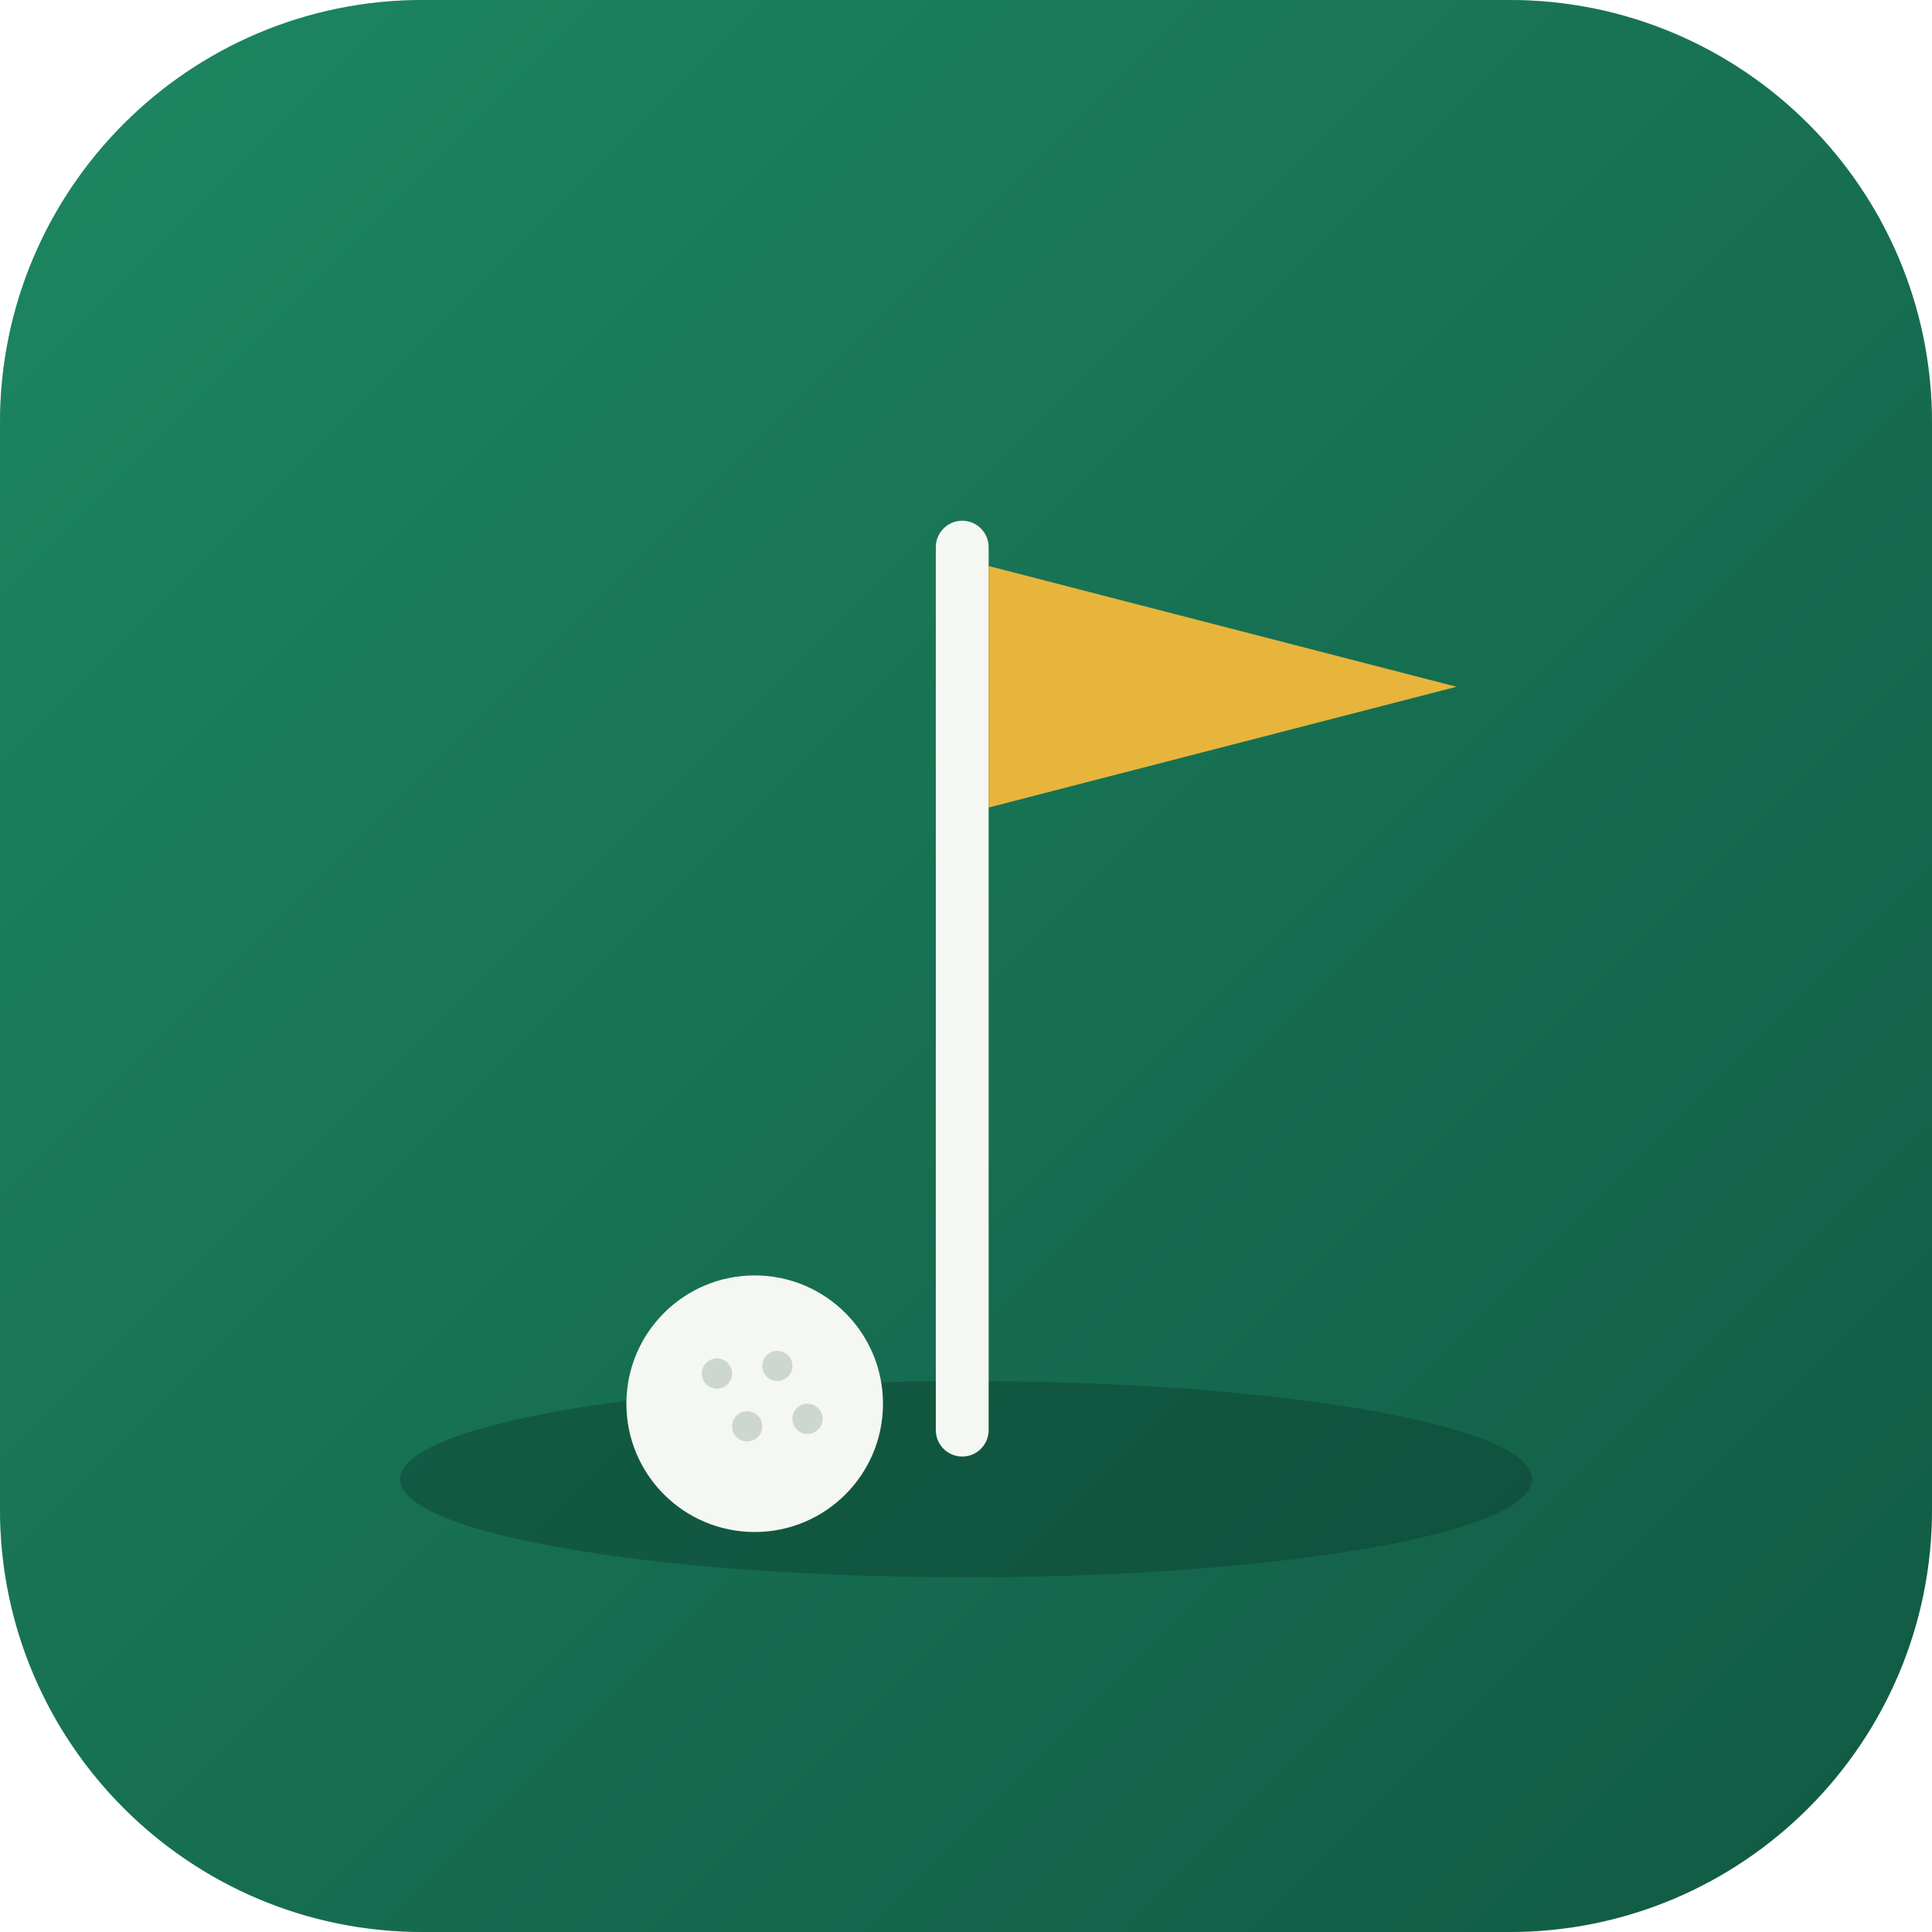
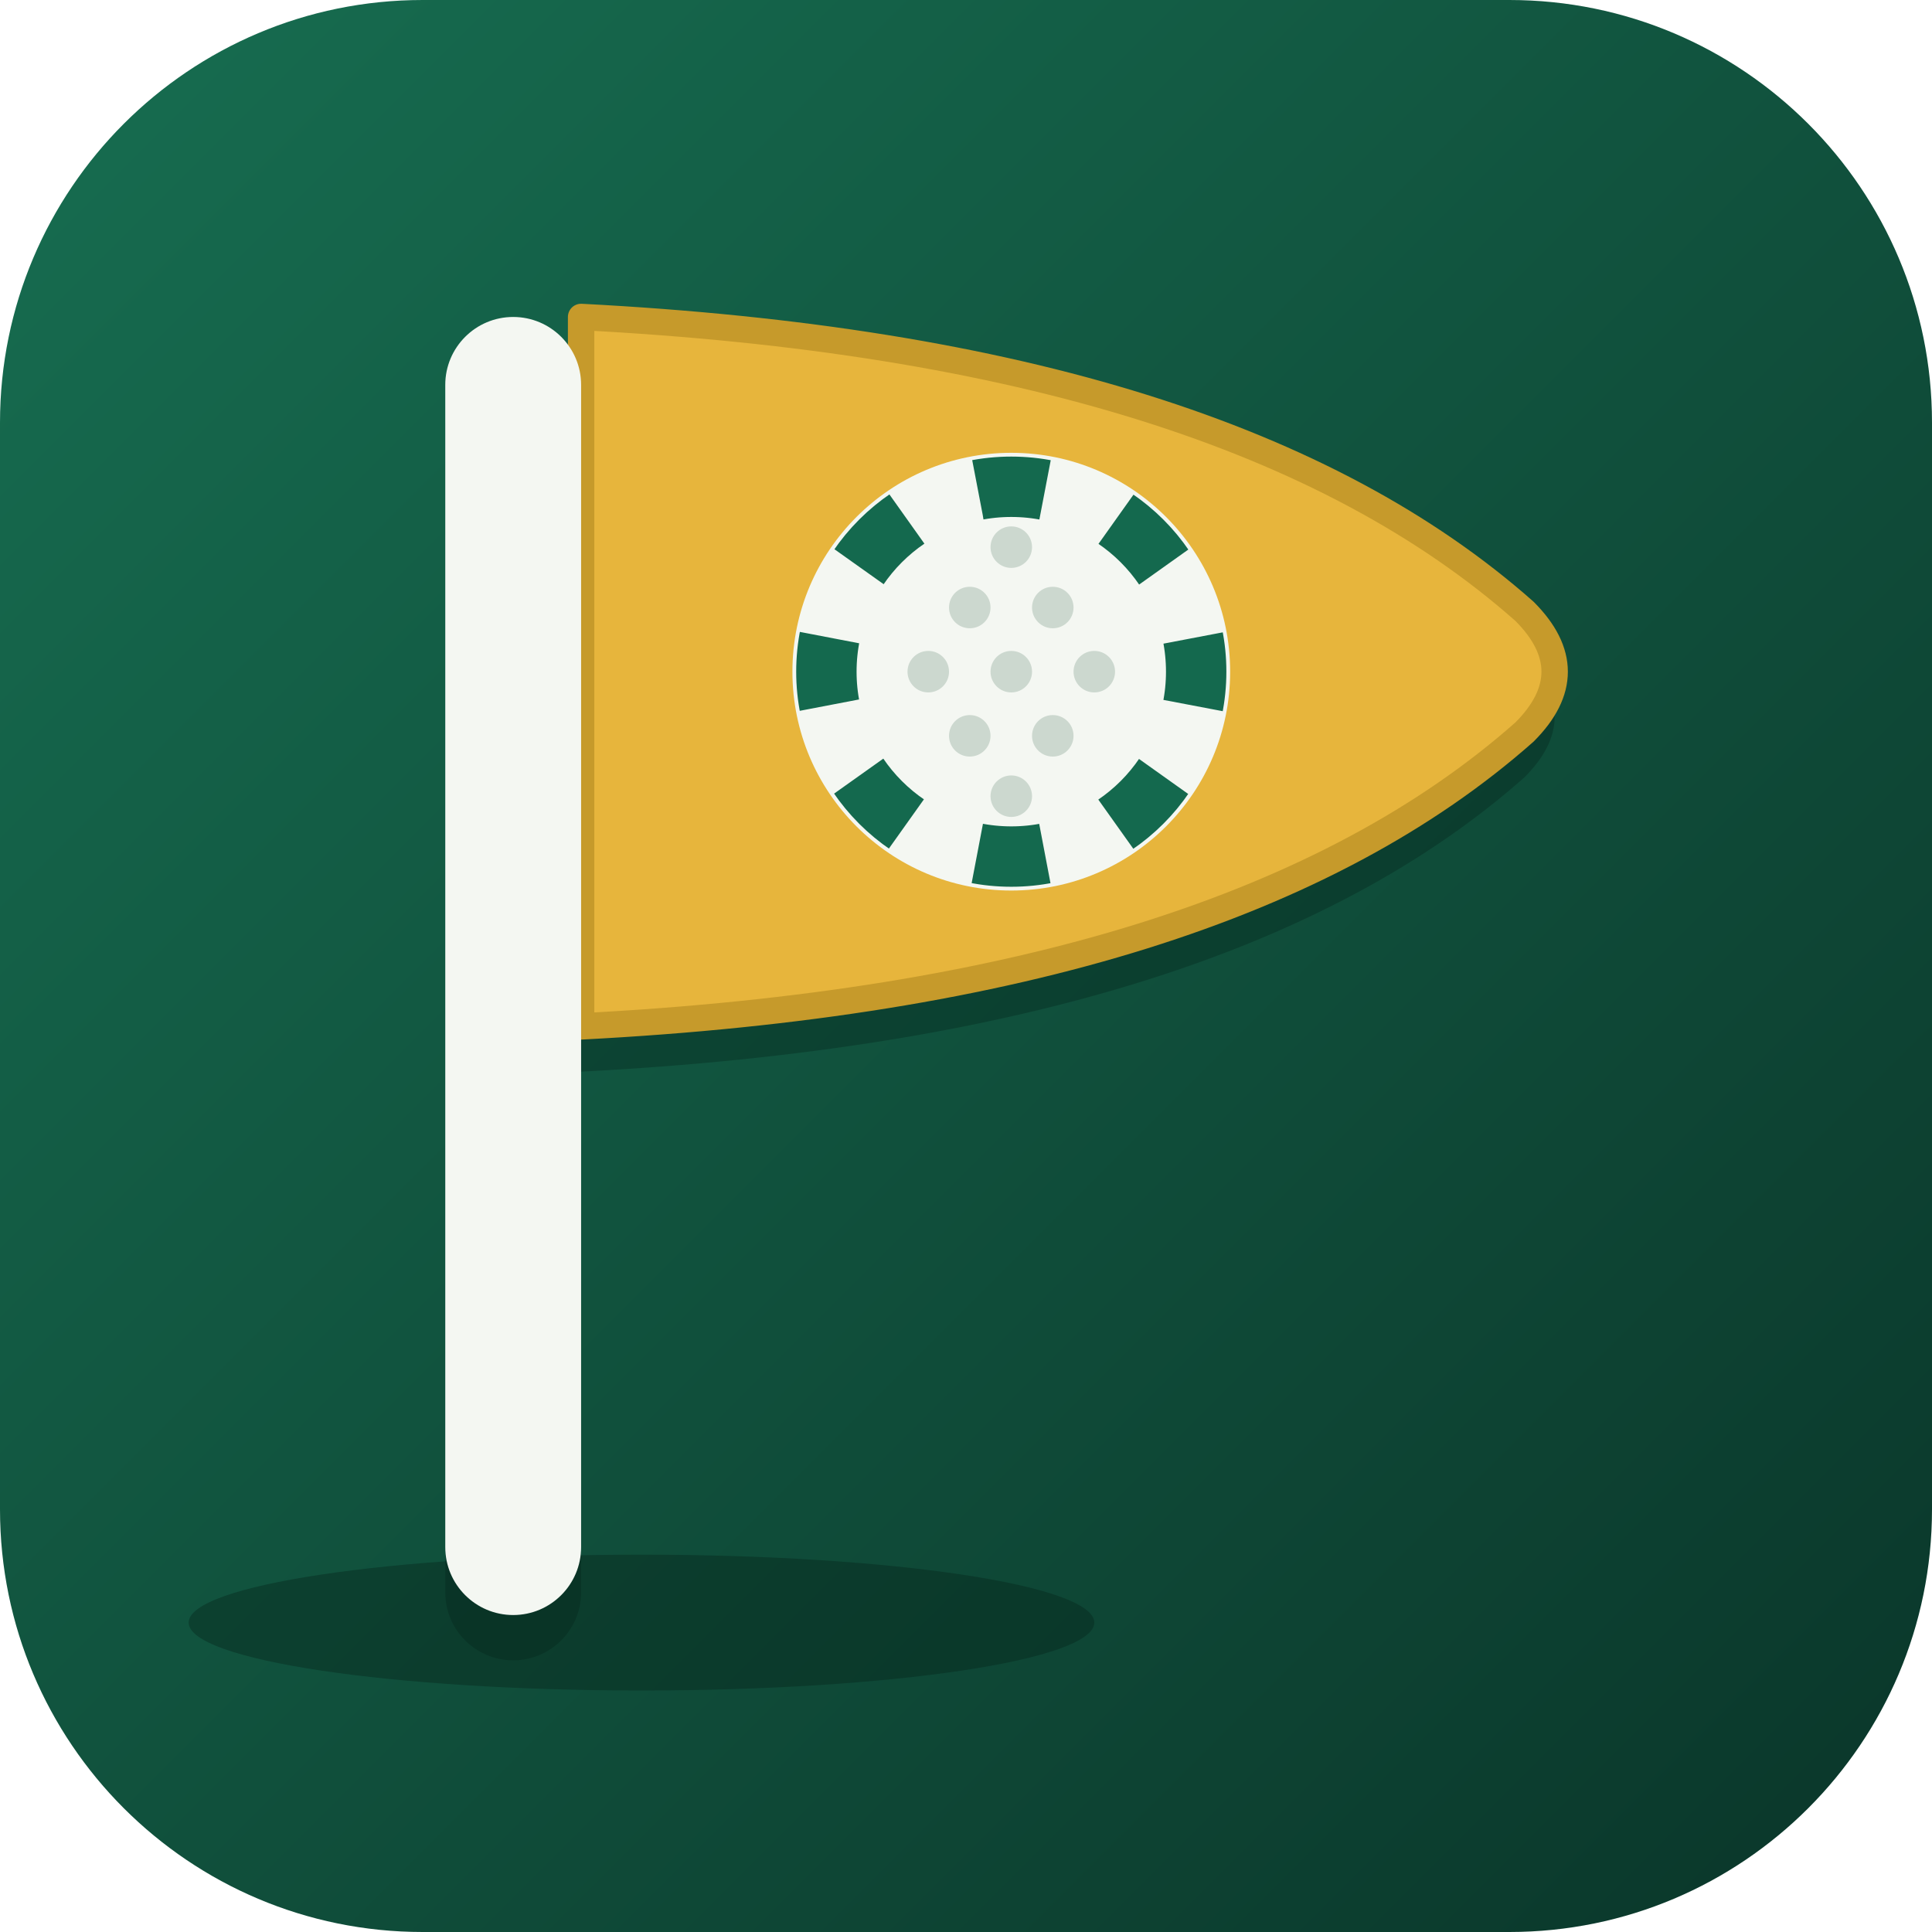
<svg xmlns="http://www.w3.org/2000/svg" viewBox="0 0 512 512" width="512" height="512">
-   <rect width="512" height="512" rx="112" fill="#14694e" />
-   <rect width="512" height="512" rx="112" fill="url(#g)" opacity="0.35" />
  <defs>
-     <linearGradient id="g" x1="0" y1="0" x2="1" y2="1">
-       <stop offset="0" stop-color="#2fbf86" />
-       <stop offset="1" stop-color="#0b3d2e" />
+     <linearGradient id="felt" x1="0" y1="0" x2="1" y2="1">
+       <stop offset="0" stop-color="#176e51" />
+       <stop offset="1" stop-color="#0a3529" />
    </linearGradient>
  </defs>
-   <ellipse cx="256" cy="392" rx="150" ry="26" fill="#0b3d2e" opacity="0.45" />
-   <rect x="248" y="138" width="14" height="248" rx="7" fill="#f4f7f2" />
-   <path d="M262 150 L386 182 L262 214 Z" fill="#e7b53c" />
-   <circle cx="200" cy="372" r="34" fill="#f4f7f2" />
-   <circle cx="190" cy="364" r="4" fill="#cdd6cf" />
-   <circle cx="206" cy="362" r="4" fill="#cdd6cf" />
-   <circle cx="198" cy="378" r="4" fill="#cdd6cf" />
-   <circle cx="214" cy="376" r="4" fill="#cdd6cf" />
+   <rect width="512" height="512" rx="112" fill="url(#felt)" />
+   <ellipse cx="170" cy="430" rx="120" ry="18" fill="#04231a" opacity="0.4" />
+   <g fill="#04231a" opacity="0.35" transform="translate(0 12)">
+     <rect x="118" y="84" width="36" height="344" rx="18" />
+     <path d="M154 84 C270 90 352 116 404 162 Q420 178 404 194 C352 240 270 266 154 272 Z" />
+   </g>
+   <path d="M154 84 C270 90 352 116 404 162 Q420 178 404 194 C352 240 270 266 154 272 Z" fill="#e7b53c" />
+   <path d="M154 84 C270 90 352 116 404 162 Q420 178 404 194 C352 240 270 266 154 272 Z" fill="none" stroke="#c69a2b" stroke-width="7" stroke-linejoin="round" />
+   <rect x="118" y="84" width="36" height="344" rx="18" fill="#f4f7f2" />
+   <circle cx="268" cy="178" r="58" fill="#f4f7f2" />
+   <circle cx="268" cy="178" r="49" fill="none" stroke="#14694e" stroke-width="16" stroke-dasharray="18 20.5" stroke-dashoffset="9" transform="rotate(-90 268 178)" />
+   <g fill="#ccd8cf">
+     <circle cx="268" cy="145" r="5.5" />
+     <circle cx="257" cy="161" r="5.5" />
+     <circle cx="279" cy="161" r="5.5" />
+     <circle cx="246" cy="178" r="5.5" />
+     <circle cx="268" cy="178" r="5.5" />
+     <circle cx="290" cy="178" r="5.5" />
+     <circle cx="257" cy="195" r="5.5" />
+     <circle cx="279" cy="195" r="5.5" />
+     <circle cx="268" cy="211" r="5.5" />
+   </g>
</svg>
